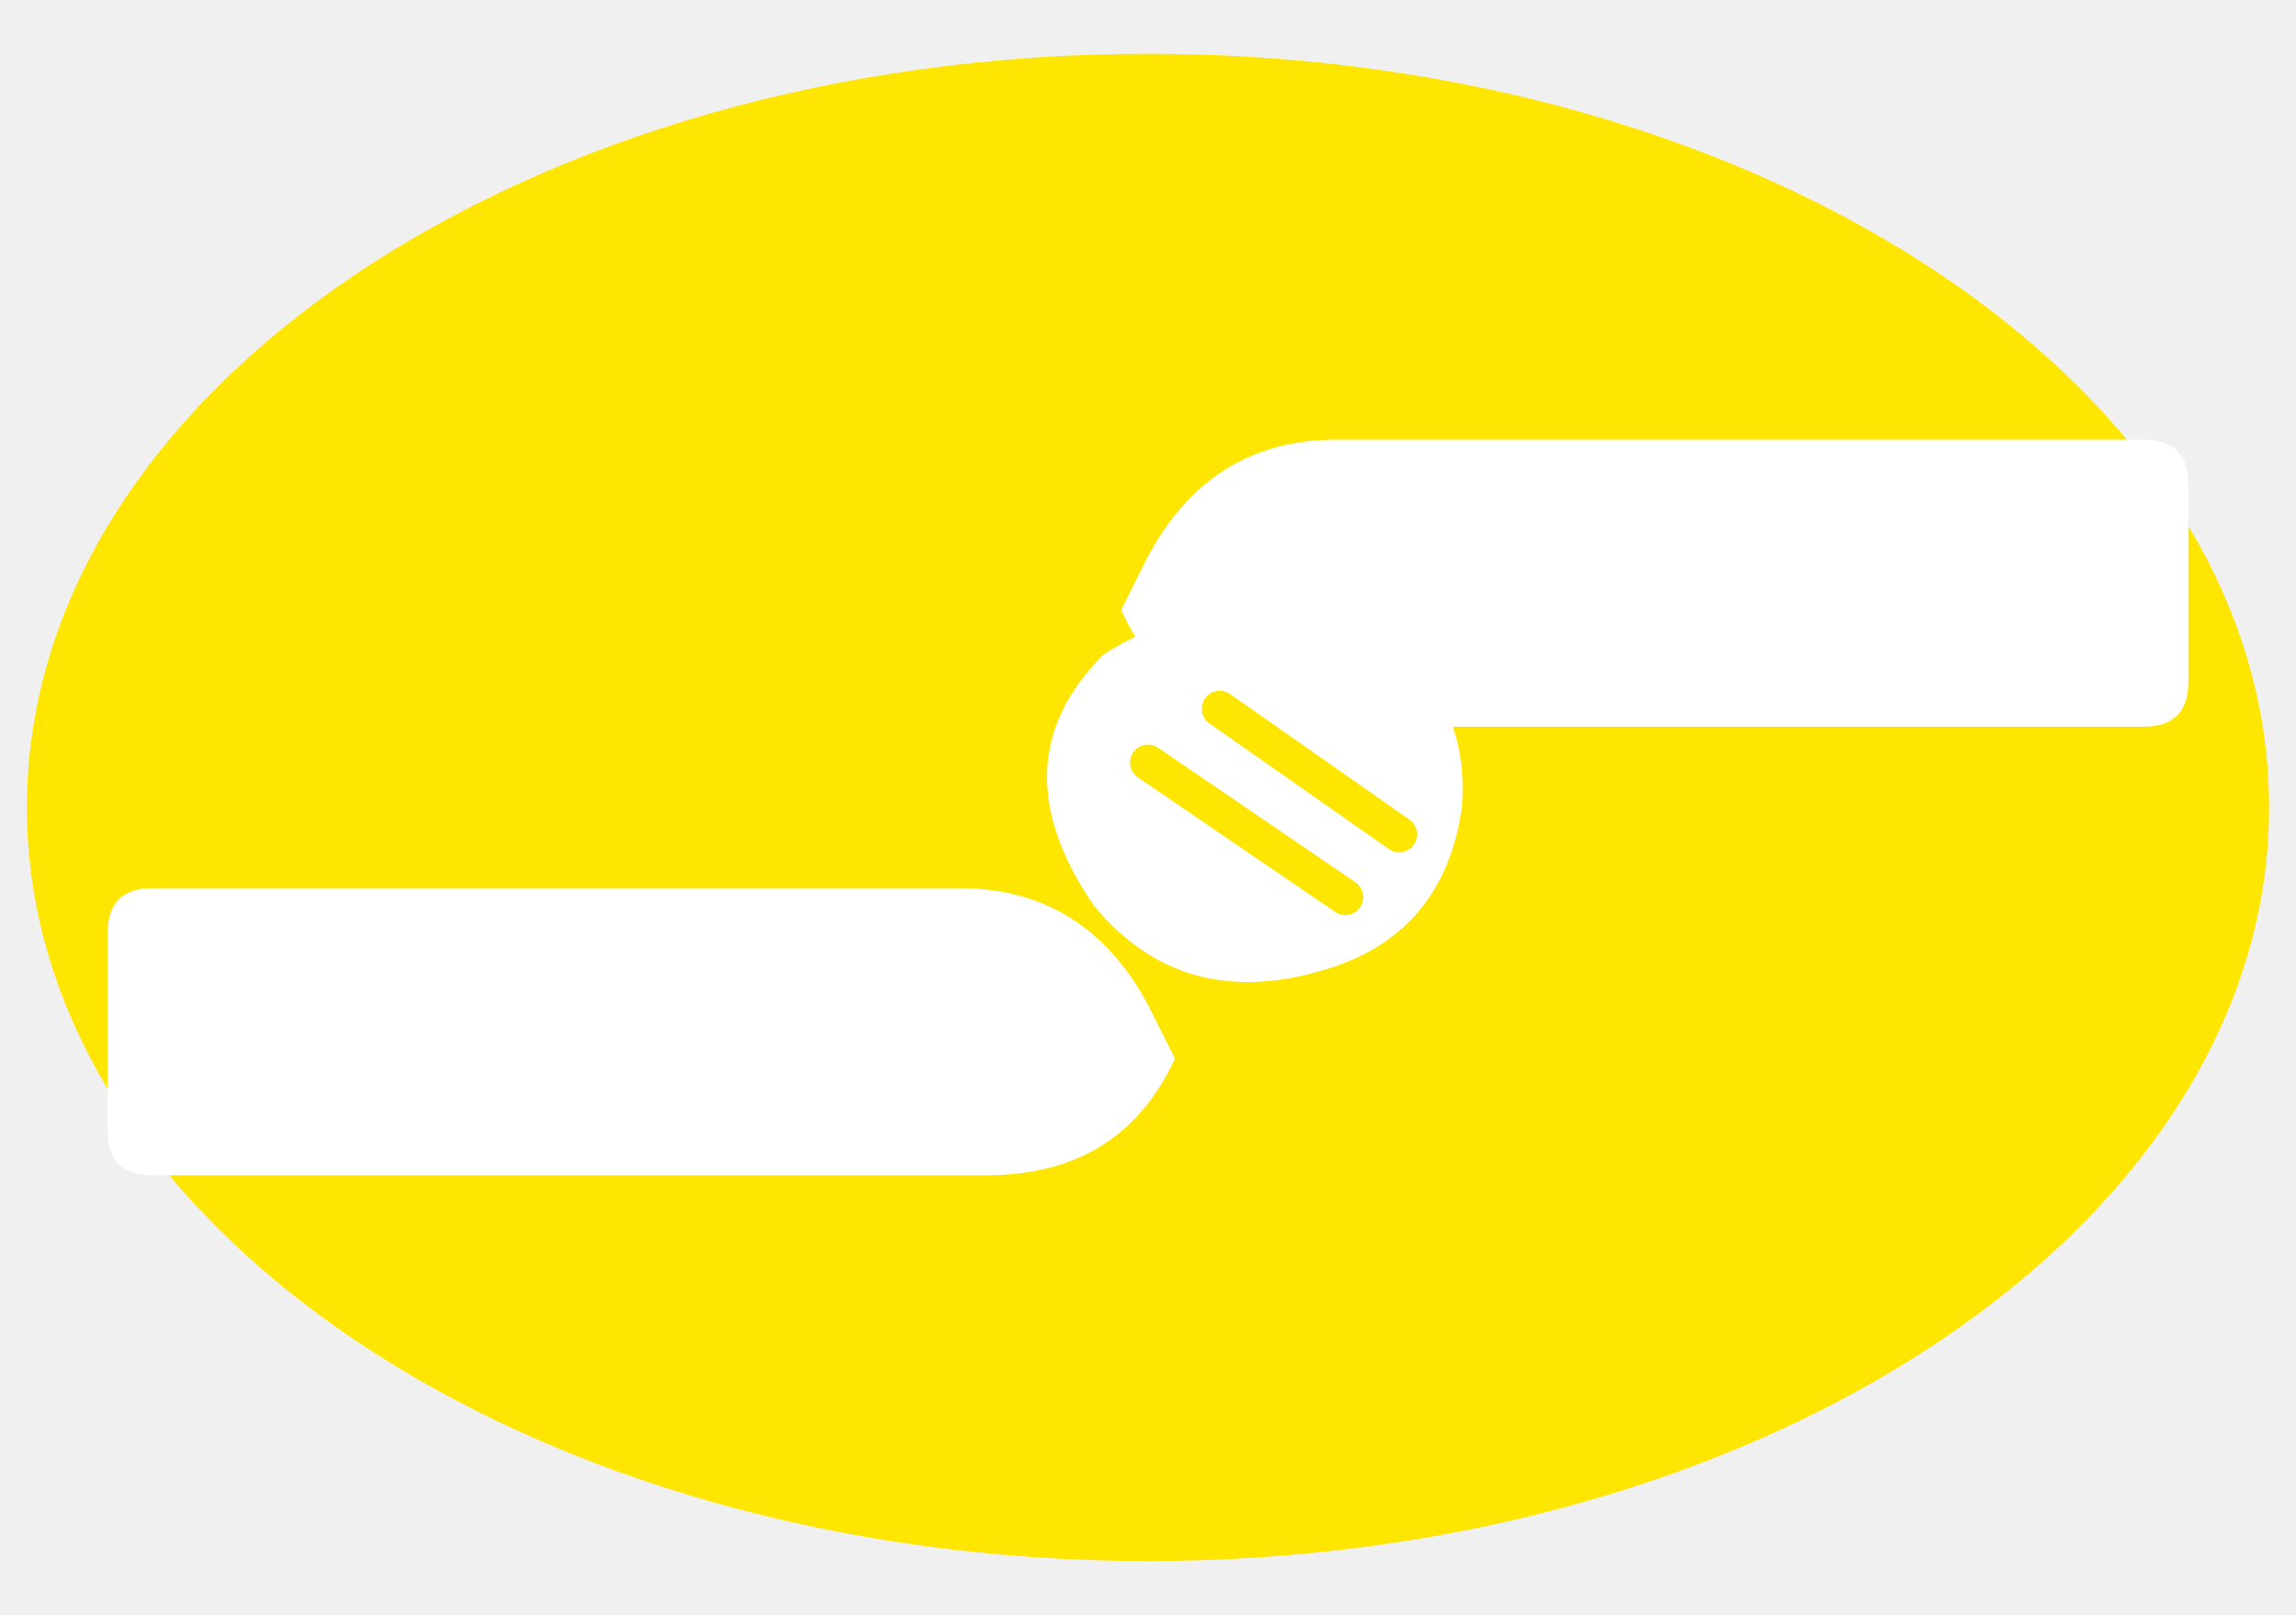
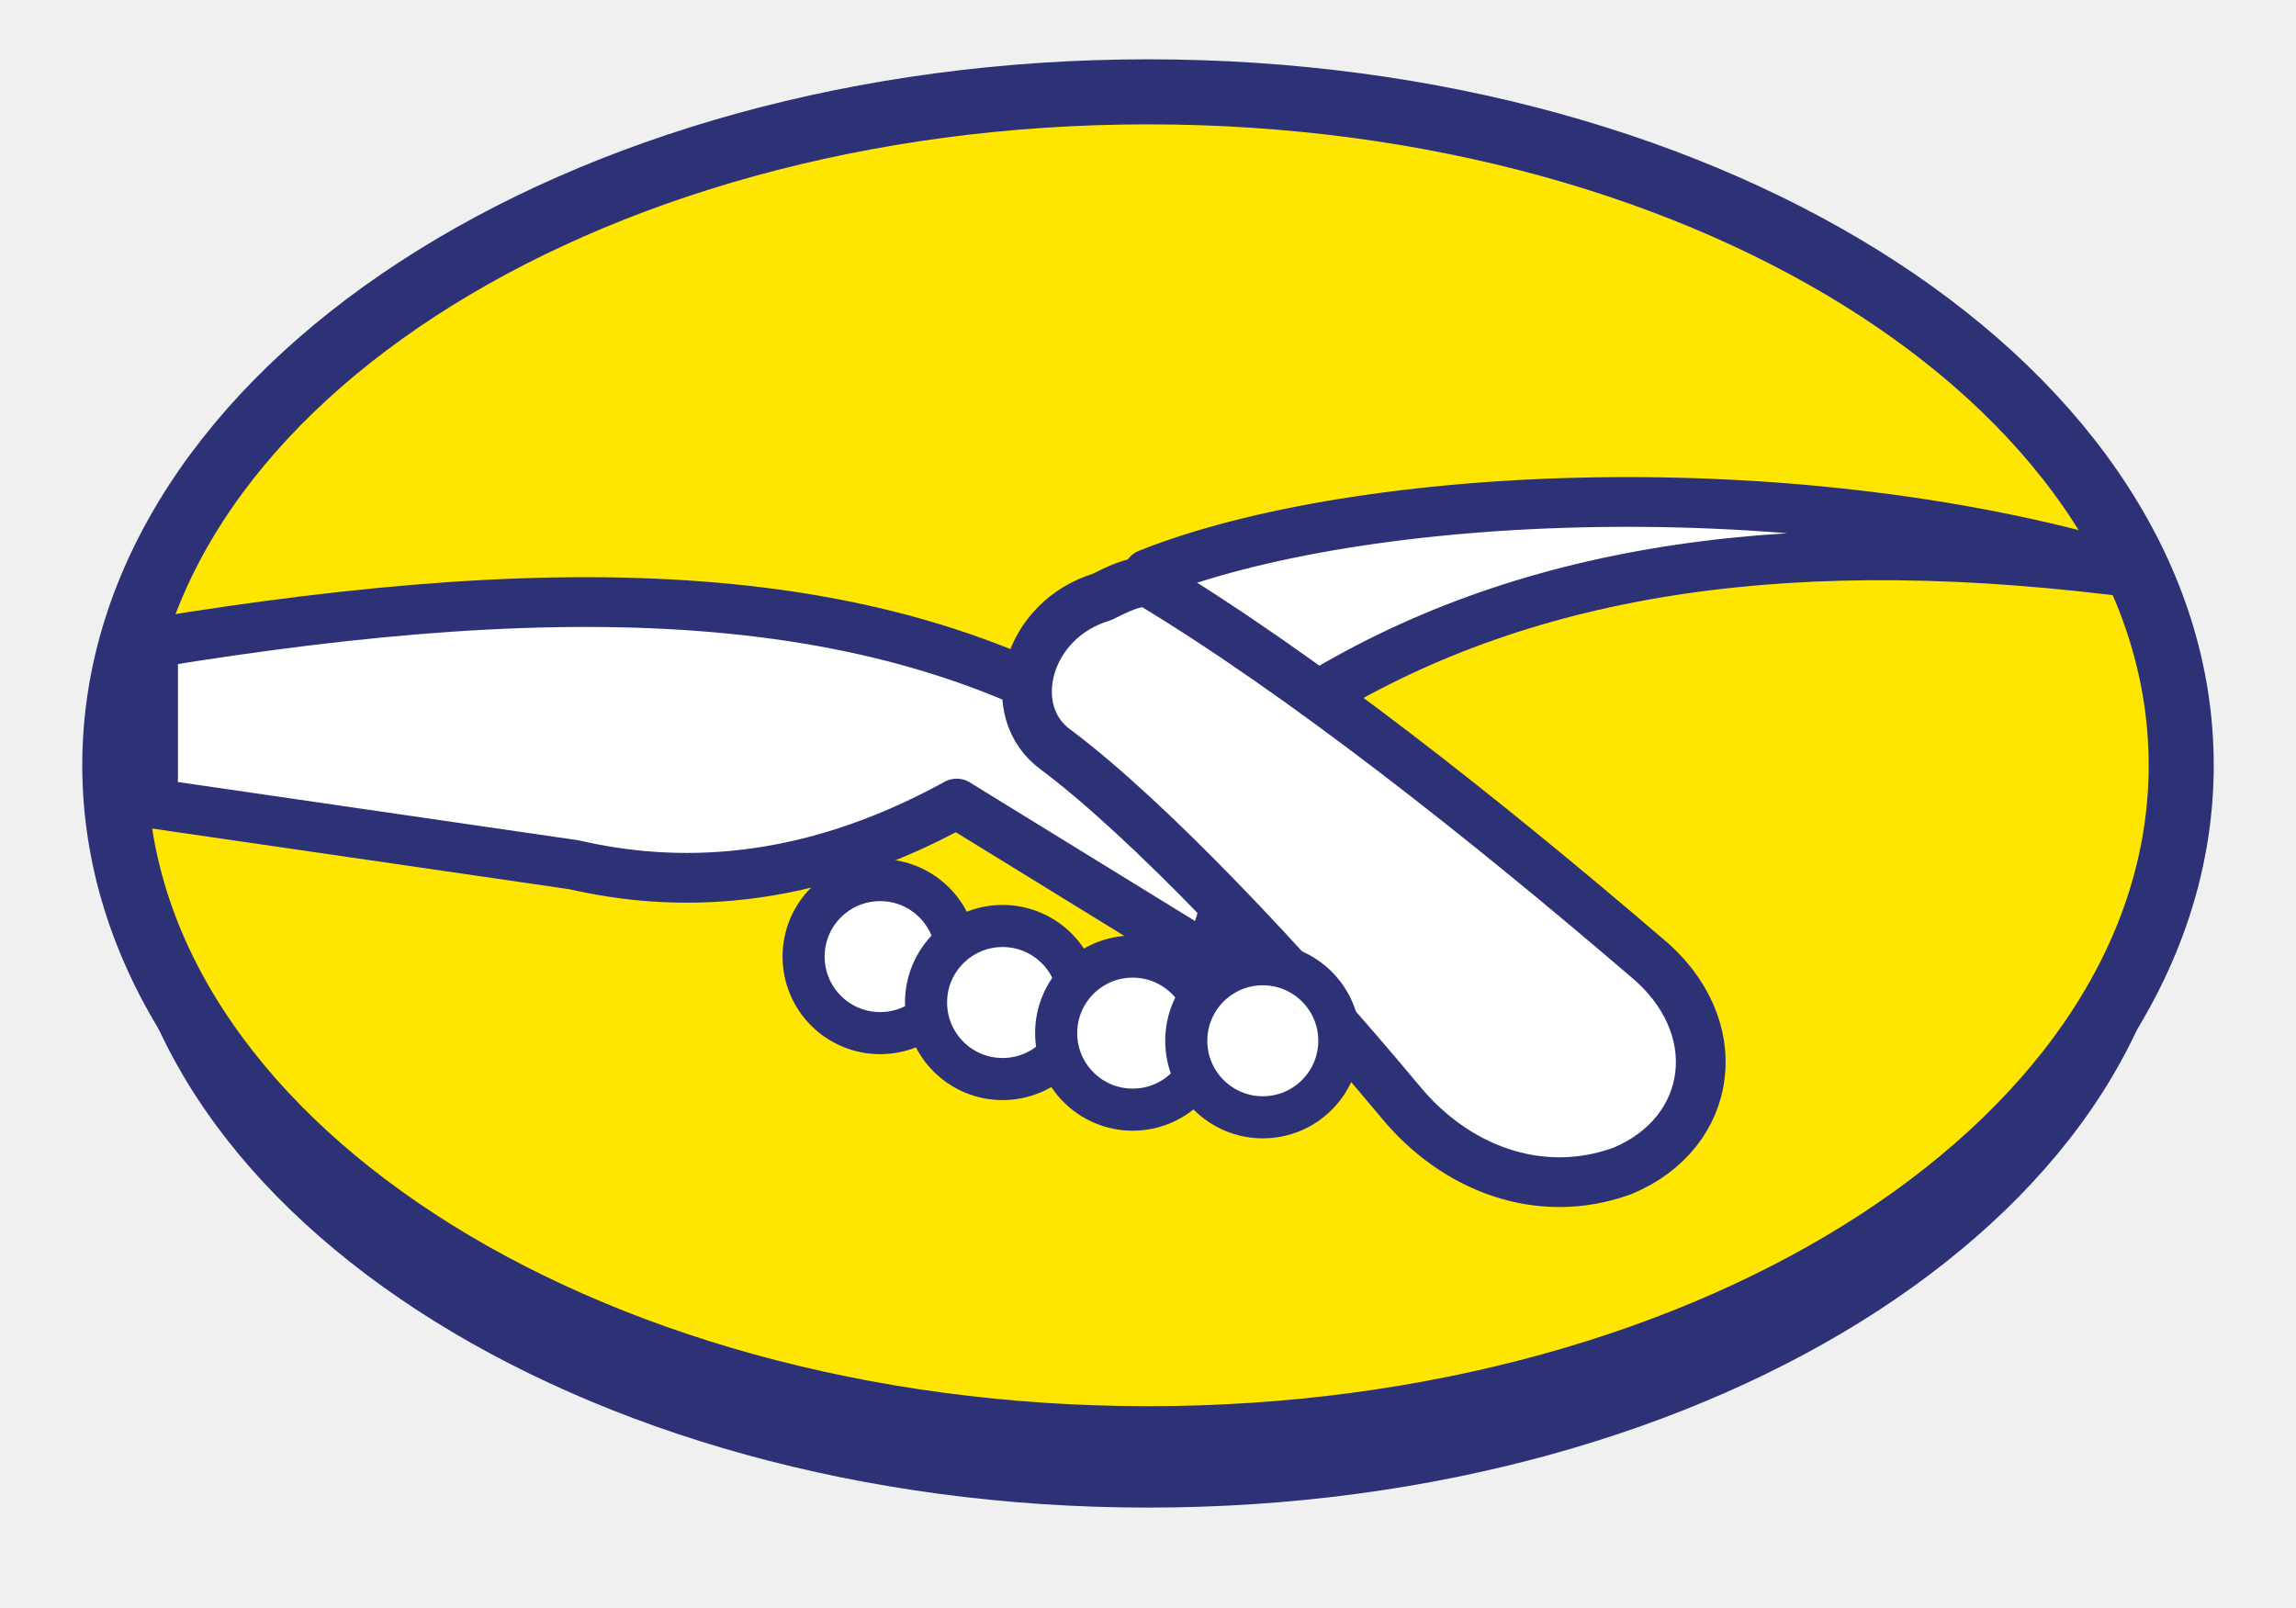
- <svg xmlns="http://www.w3.org/2000/svg" viewBox="0 0 512 360" role="img" aria-label="Mercado Libre">
-   <ellipse cx="256" cy="180" rx="250" ry="168" fill="#FFE600" />
-   <g fill="#ffffff">
-     <path d="M34 198 L214 198 Q242 198 256 224 L262 236 Q250 262 220 262 L34 262 Q24 262 24 252 L24 208 Q24 198 34 198 Z" />
-     <path d="M478 98 L298 98 Q270 98 256 124 L250 136 Q262 162 292 162 L478 162 Q488 162 488 152 L488 108 Q488 98 478 98 Z" />
-     <path d="M246 146 Q222 170 244 202 Q264 226 296 216 Q322 208 326 180 Q328 156 308 142 Q286 128 262 138 Q252 142 246 146 Z" />
+ <svg xmlns="http://www.w3.org/2000/svg" viewBox="0 0 600 420" role="img" aria-label="Mercado Libre">
+   <ellipse cx="300" cy="218" rx="270" ry="176" fill="#2D3277" />
+   <ellipse cx="300" cy="200" rx="270" ry="176" fill="#FFE600" stroke="#2D3277" stroke-width="17" />
+   <g fill="#ffffff" stroke="#2D3277" stroke-width="13" stroke-linejoin="round" stroke-linecap="round">
+     <path d="M40 168              C 150 150 235 152 300 196              C 320 210 326 232 315 250              L 250 210              C 210 232 176 232 150 226              L 40 210 Z" />
+     <path d="M560 150              C 470 138 400 148 344 182              L 300 152              C 300 152 300 150 300 150              C 355 128 470 122 560 150 Z" />
+     <path d="M300 152              C 340 176 388 214 430 250              C 452 268 448 296 424 306              C 402 314 380 305 366 288              C 336 252 300 214 276 196              C 262 186 268 162 288 156              C 292 154 296 152 300 152 Z" />
  </g>
-   <g stroke="#FFE600" stroke-width="8" stroke-linecap="round" fill="none">
-     <path d="M256 170 L300 200" />
-     <path d="M272 158 L312 186" />
+   <g fill="#ffffff" stroke="#2D3277" stroke-width="11" stroke-linejoin="round">
+     <circle cx="230" cy="250" r="20" />
+     <circle cx="262" cy="262" r="20" />
+     <circle cx="296" cy="270" r="20" />
+     <circle cx="330" cy="272" r="20" />
  </g>
</svg>
